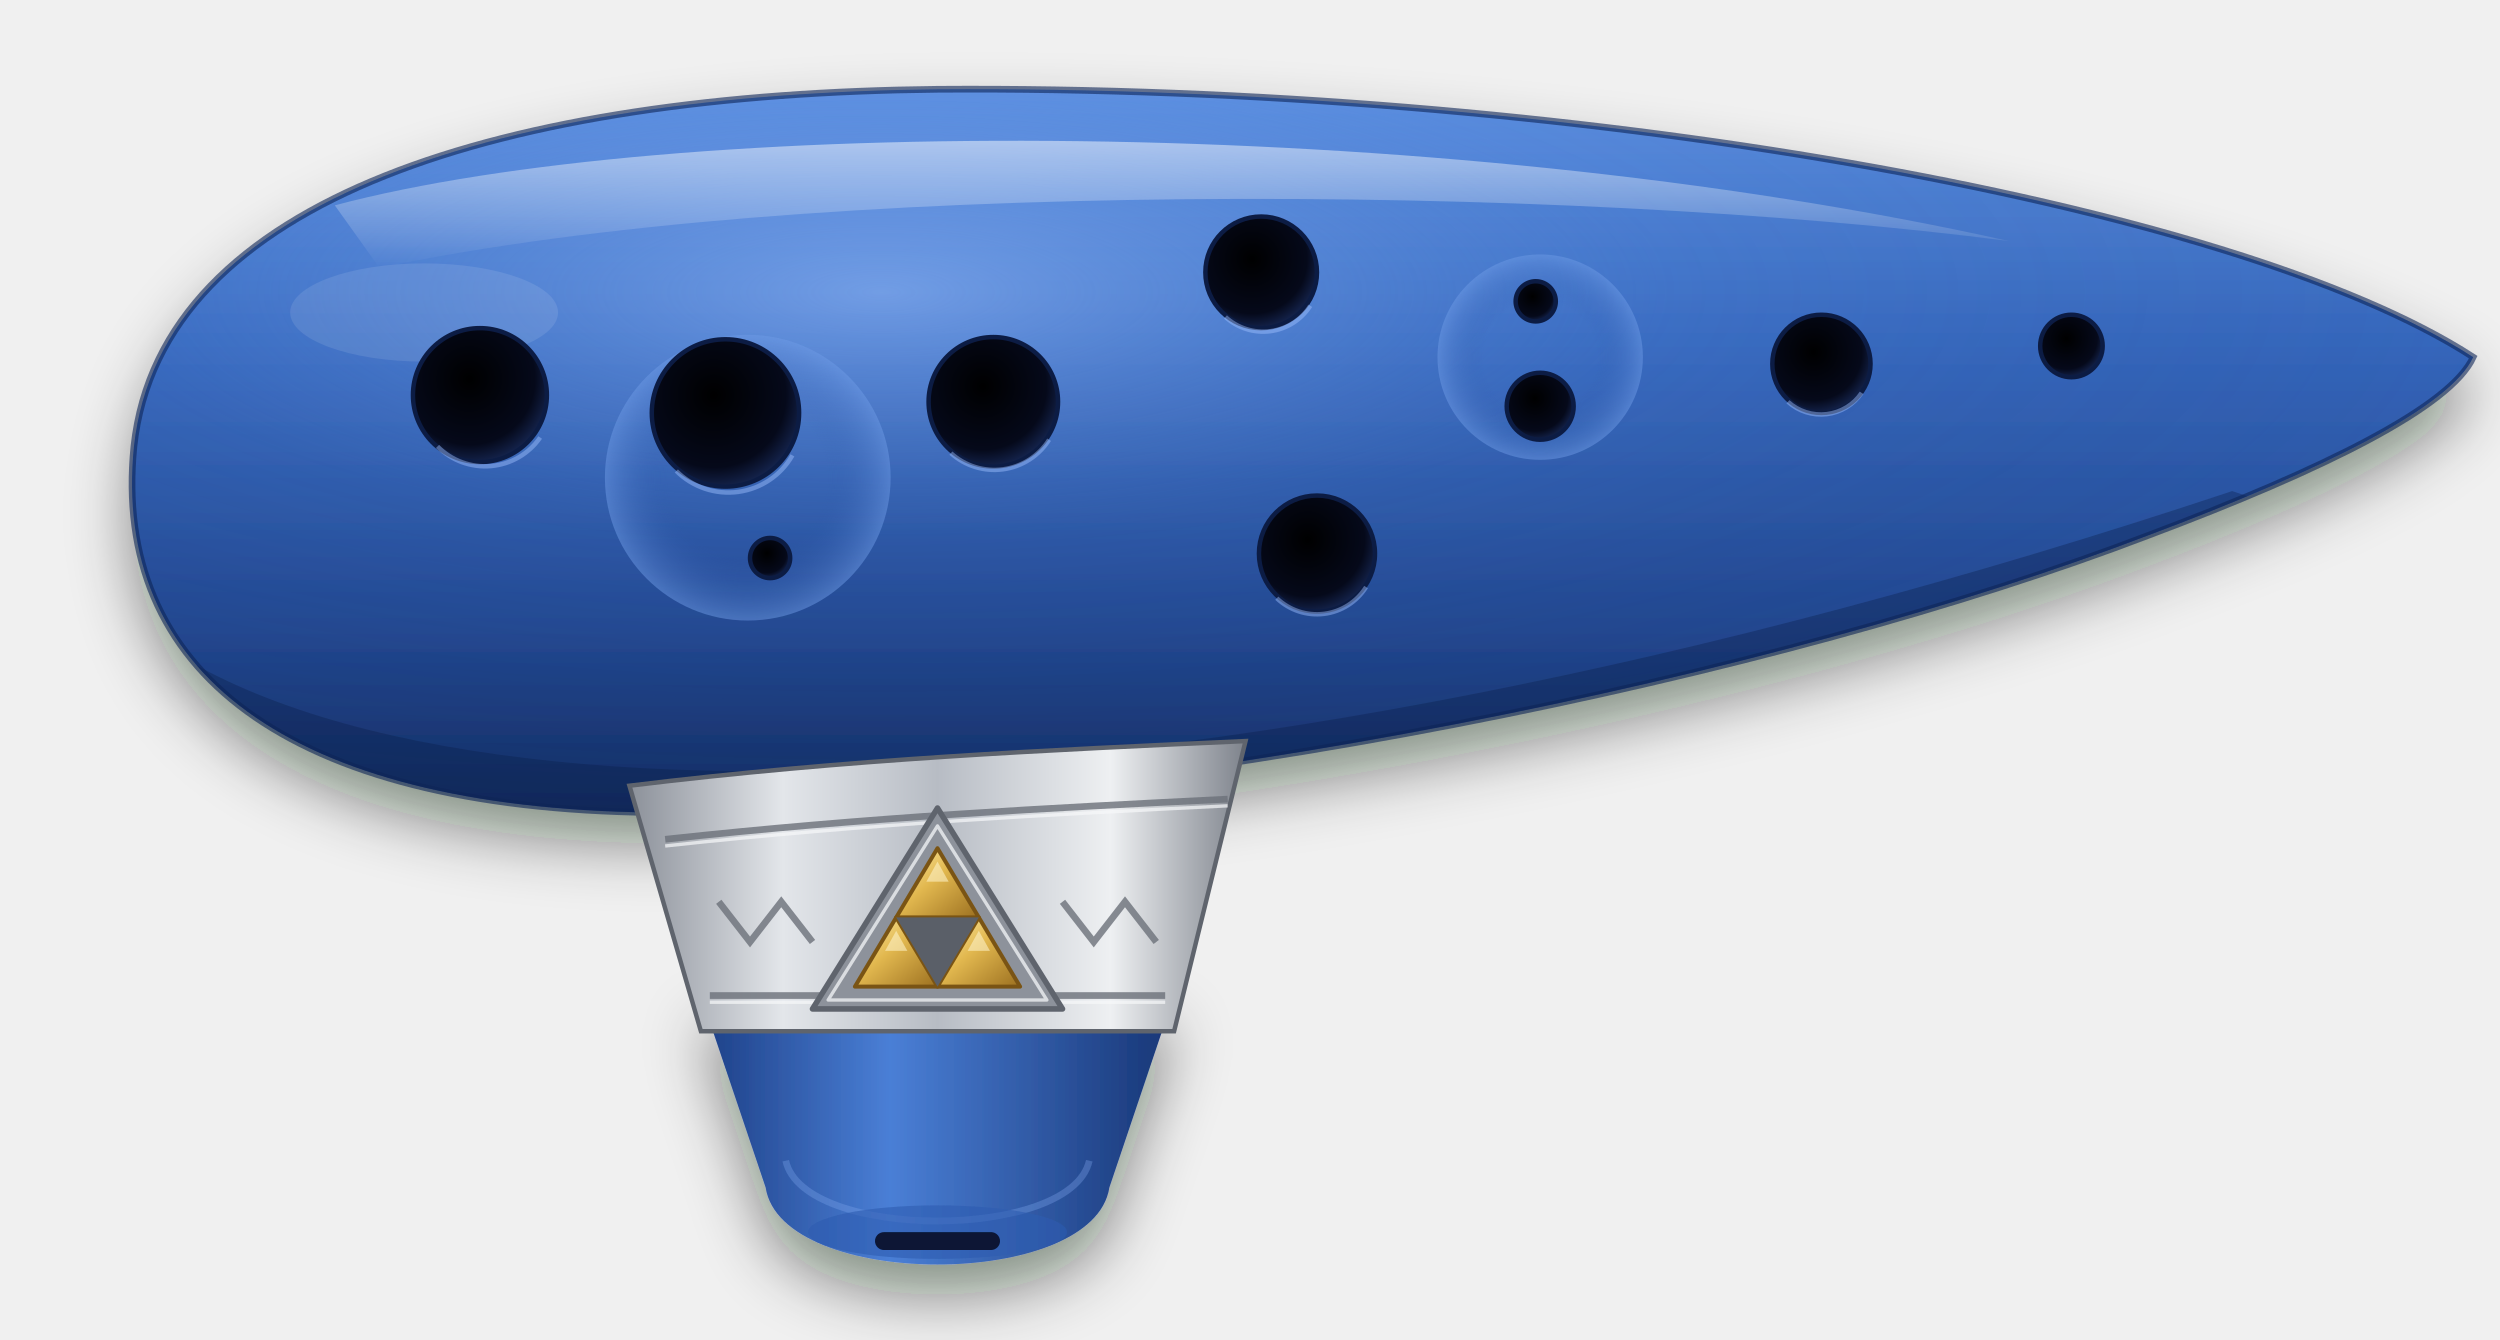
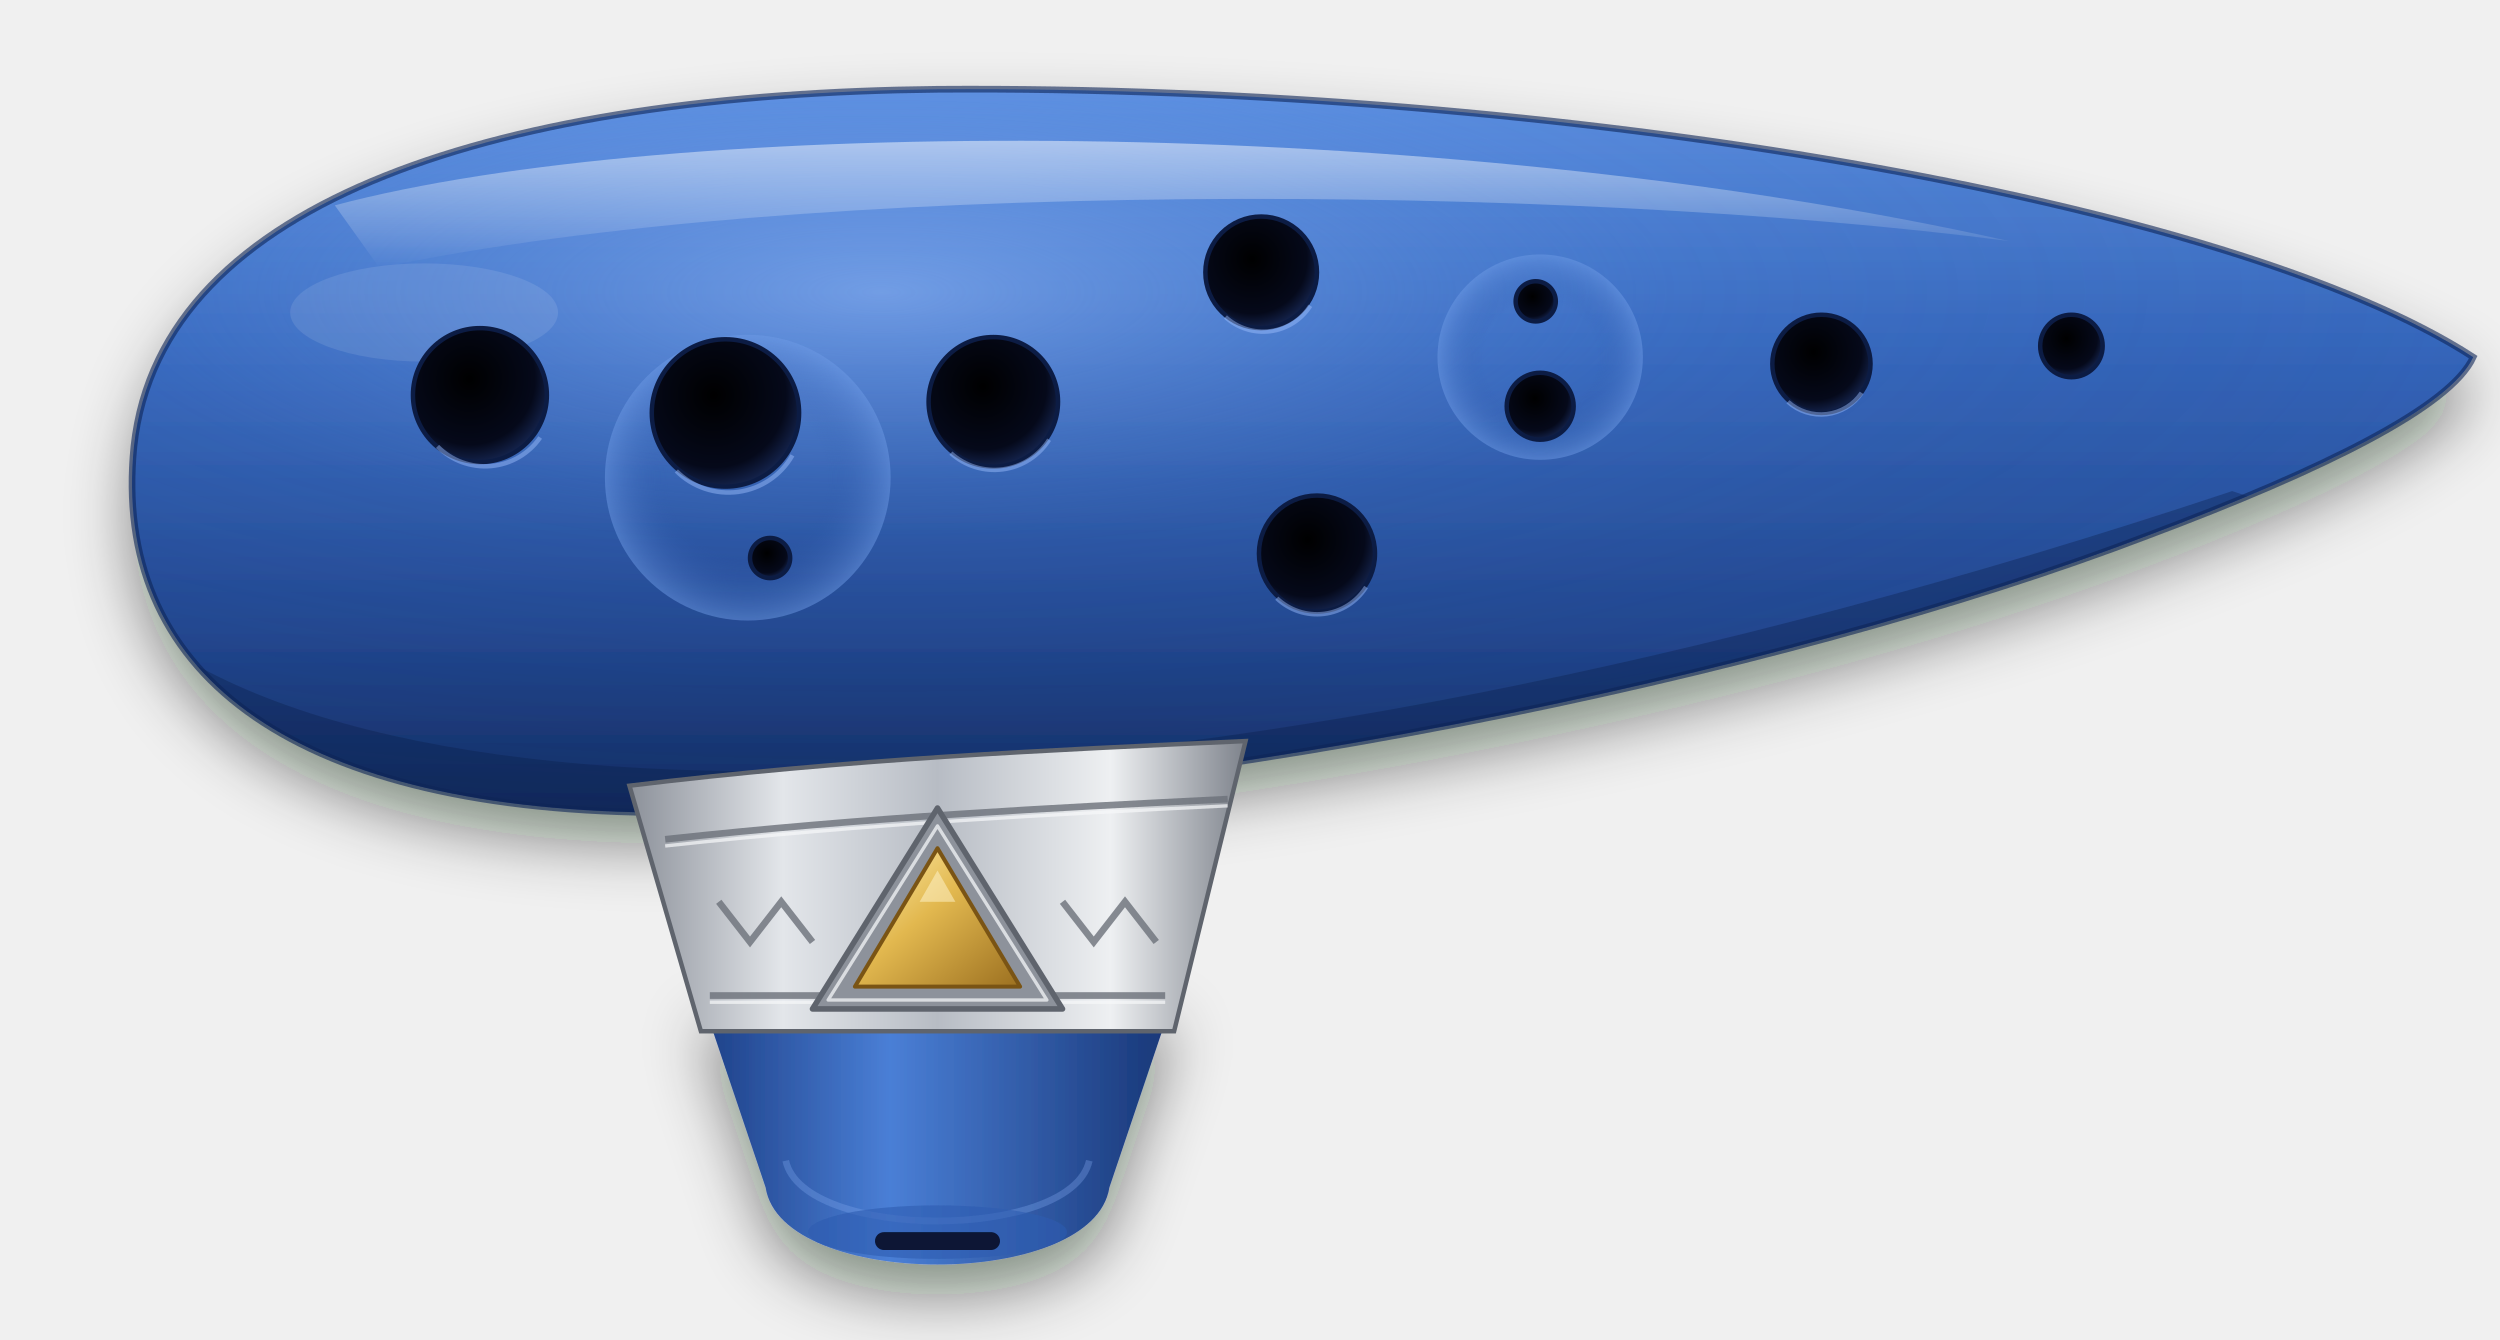
<svg xmlns="http://www.w3.org/2000/svg" viewBox="0 0 1120 600" width="1120" height="600">
  <defs>
    <linearGradient id="body" x1="0" y1="0" x2="0" y2="1">
      <stop offset="0" stop-color="#5b8ee0" />
      <stop offset="0.35" stop-color="#3567bd" />
      <stop offset="0.75" stop-color="#21468f" />
      <stop offset="1" stop-color="#142d63" />
    </linearGradient>
    <radialGradient id="bodyLight" cx="0.32" cy="0.28" r="0.75">
      <stop offset="0" stop-color="#9cc2ff" stop-opacity="0.55" />
      <stop offset="0.45" stop-color="#5d8fe0" stop-opacity="0.12" />
      <stop offset="1" stop-color="#0b1f4d" stop-opacity="0" />
    </radialGradient>
    <linearGradient id="gloss" x1="0" y1="0" x2="0" y2="1">
      <stop offset="0" stop-color="#ffffff" stop-opacity="0.75" />
      <stop offset="1" stop-color="#ffffff" stop-opacity="0" />
    </linearGradient>
    <linearGradient id="silver" x1="0" y1="0" x2="1" y2="0">
      <stop offset="0" stop-color="#8b9099" />
      <stop offset="0.25" stop-color="#e3e6ea" />
      <stop offset="0.5" stop-color="#b7bcc4" />
      <stop offset="0.78" stop-color="#eef0f2" />
      <stop offset="1" stop-color="#7d828b" />
    </linearGradient>
    <linearGradient id="gold" x1="0" y1="0" x2="1" y2="1">
      <stop offset="0" stop-color="#fff0b0" />
      <stop offset="0.45" stop-color="#e2b84f" />
      <stop offset="1" stop-color="#9c7020" />
    </linearGradient>
    <linearGradient id="cap" x1="0" y1="0" x2="1" y2="0">
      <stop offset="0" stop-color="#1d3f86" />
      <stop offset="0.4" stop-color="#4a7fd6" />
      <stop offset="1" stop-color="#173575" />
    </linearGradient>
    <radialGradient id="hole" cx="0.42" cy="0.38" r="0.7">
      <stop offset="0" stop-color="#000" />
      <stop offset="0.7" stop-color="#05091a" />
      <stop offset="1" stop-color="#1b2f63" />
    </radialGradient>
    <radialGradient id="dimple" cx="0.5" cy="0.5" r="0.5">
      <stop offset="0.55" stop-color="#2a56a8" stop-opacity="0" />
      <stop offset="1" stop-color="#6e9be6" stop-opacity="0.5" />
    </radialGradient>
    <filter id="soft" x="-10%" y="-10%" width="120%" height="140%">
      <feDropShadow dx="0" dy="14" stdDeviation="14" flood-color="#06130b" flood-opacity="0.45" />
    </filter>
    <clipPath id="bodyClip">
      <path id="bodyPath" d="M1108 160 C1000 90 700 38 420 40 C228 42 72 88 60 200 C50 300 128 362 292 364 C520 362 800 302 962 240 C1042 210 1098 182 1108 160 Z" />
    </clipPath>
  </defs>
  <g filter="url(#soft)">
    <path d="M314 446 L343 532 C350 578 490 578 497 532 L526 446 Z" fill="url(#cap)" />
    <path d="M352 520 C360 556 480 556 488 520" fill="none" stroke="#7aa4ec" stroke-width="3" opacity="0.35" />
    <ellipse cx="420" cy="552" rx="58" ry="12" fill="#2d5cb0" opacity="0.6" />
    <rect x="392" y="552" width="56" height="8" rx="4" fill="#0a1636" />
    <use href="#bodyPath" fill="url(#body)" />
  </g>
  <g clip-path="url(#bodyClip)">
    <use href="#bodyPath" fill="url(#bodyLight)" />
    <path d="M40 260 C140 380 520 380 1000 220 L1120 260 L1120 600 L0 600 Z" fill="#0a1d47" opacity="0.35" />
    <path d="M150 92 C300 52 640 50 900 108 C700 82 360 80 170 120 Z" fill="url(#gloss)" opacity="0.65" />
    <ellipse cx="190" cy="140" rx="60" ry="22" fill="#fff" opacity="0.10" />
    <circle cx="335" cy="214" r="64" fill="url(#dimple)" />
    <circle cx="690" cy="160" r="46" fill="url(#dimple)" />
  </g>
  <use href="#bodyPath" fill="none" stroke="#0e2457" stroke-width="3" opacity="0.6" />
  <g>
    <path d="M282 352 C380 340 470 336 558 332 L526 462 L314 462 Z" fill="url(#silver)" stroke="#5f646d" stroke-width="2" />
    <g fill="none" stroke="#6b7079" stroke-width="3" opacity="0.8">
      <path d="M298 376 C390 366 470 362 550 358" />
      <path d="M318 446 L522 446" />
      <path d="M322 404 l14 18 l14 -18 l14 18 M476 404 l14 18 l14 -18 l14 18" />
    </g>
    <g fill="none" stroke="#f7f8fa" stroke-width="1.5" opacity="0.7">
      <path d="M298 379 C390 369 470 365 550 361" />
      <path d="M318 449 L522 449" />
    </g>
    <path d="M420 362 L476 452 L364 452 Z" fill="#8d929b" stroke="#5f646d" stroke-width="2.5" stroke-linejoin="round" />
    <path d="M420 370 L469 448 L371 448 Z" fill="none" stroke="#eef0f2" stroke-width="1.5" opacity="0.8" stroke-linejoin="round" />
-     <g fill="url(#gold)" stroke="#7a5414" stroke-width="1.8" stroke-linejoin="round">
-       <path d="M420 380 L438.5 411 L401.5 411 Z" />
-       <path d="M401.5 411 L420 442 L383 442 Z" />
-       <path d="M438.5 411 L457 442 L420 442 Z" />
-     </g>
-     <path d="M401.5 411 L438.5 411 L420 442 Z" fill="#5a5f68" />
-     <g fill="#fff6cf" opacity="0.55">
-       <path d="M420 386 L425 395 L415 395 Z" />
-       <path d="M401.5 417 L406.5 426 L396.5 426 Z" />
-       <path d="M438.5 417 L443.5 426 L433.5 426 Z" />
-     </g>
+     <path d="M420 380 L457 442 L383 442 Z" fill="url(#gold)" stroke="#7a5414" stroke-width="1.8" stroke-linejoin="round" />
+     <path d="M420 390 L428 404 L412 404 Z" fill="#fff6cf" opacity="0.5" />
  </g>
  <g fill="url(#hole)" stroke="#0c1c44" stroke-width="2">
    <circle cx="215" cy="177" r="30" />
    <circle cx="325" cy="185" r="33" />
    <circle cx="345" cy="250" r="9" />
    <circle cx="445" cy="180" r="29" />
    <circle cx="565" cy="122" r="25" />
    <circle cx="590" cy="248" r="26" />
    <circle cx="688" cy="135" r="9" />
    <circle cx="690" cy="182" r="15" />
    <circle cx="816" cy="163" r="22" />
    <circle cx="928" cy="155" r="14" />
  </g>
  <g fill="none" stroke="#9fc0ff" stroke-width="2" opacity="0.45">
    <path d="M196 200 A30 30 0 0 0 242 196" />
    <path d="M303 211 A33 33 0 0 0 355 204" />
    <path d="M426 203 A29 29 0 0 0 470 197" />
    <path d="M549 142 A25 25 0 0 0 587 137" />
    <path d="M572 268 A26 26 0 0 0 612 263" />
    <path d="M801 180 A22 22 0 0 0 834 176" />
  </g>
</svg>
